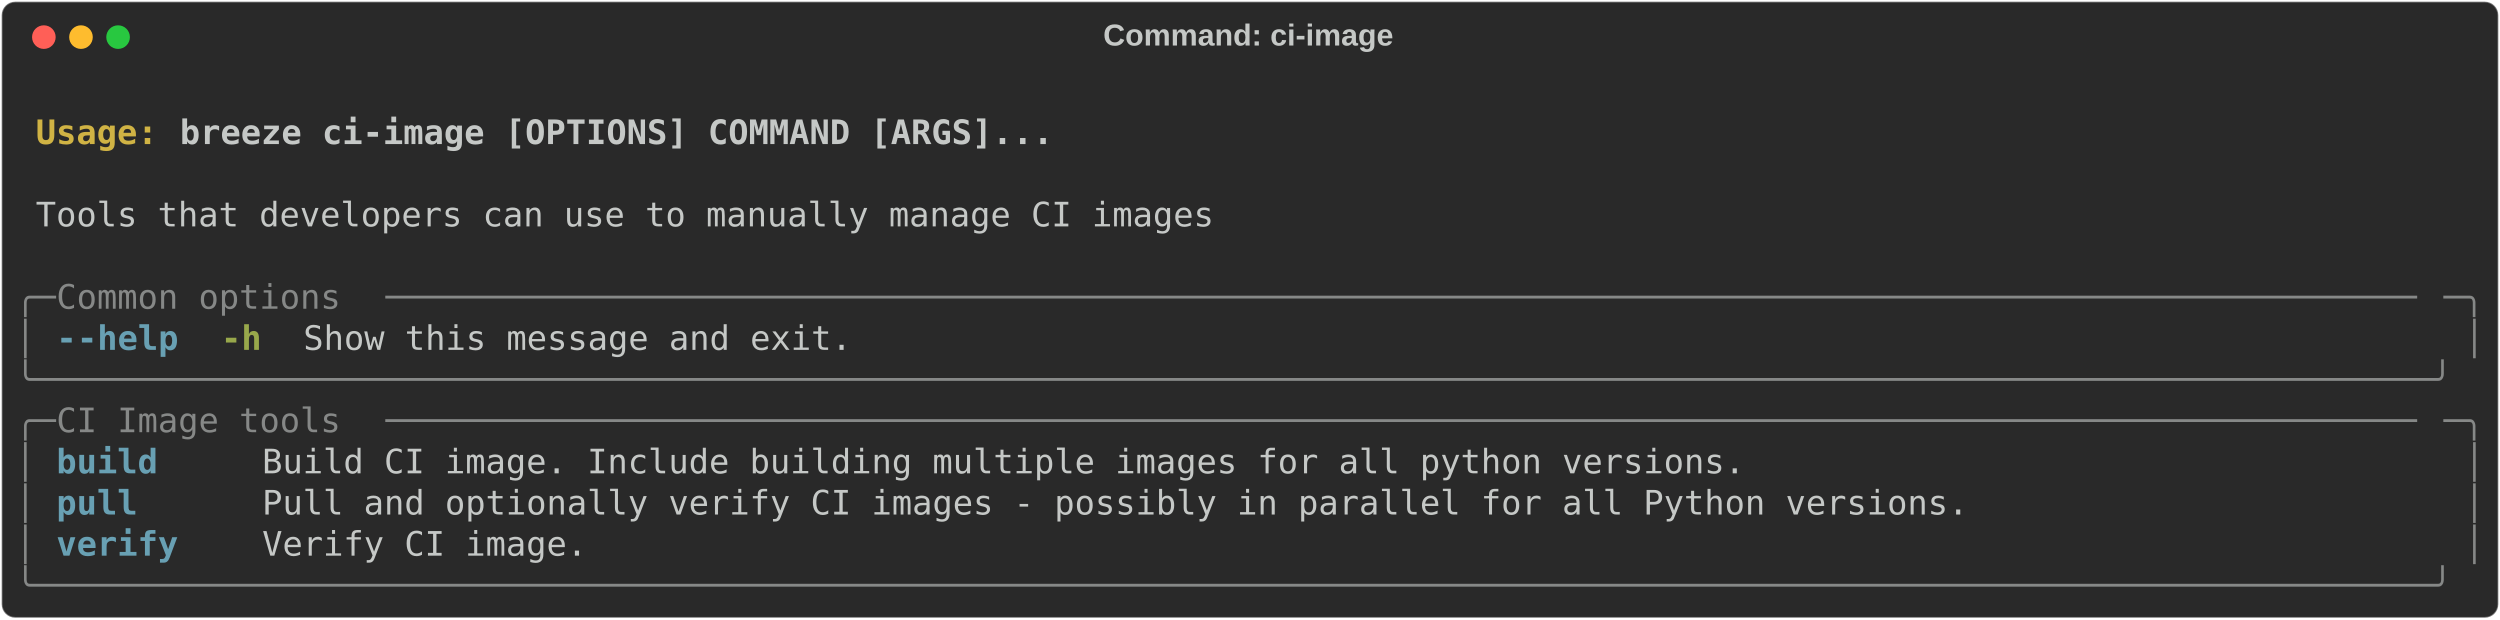
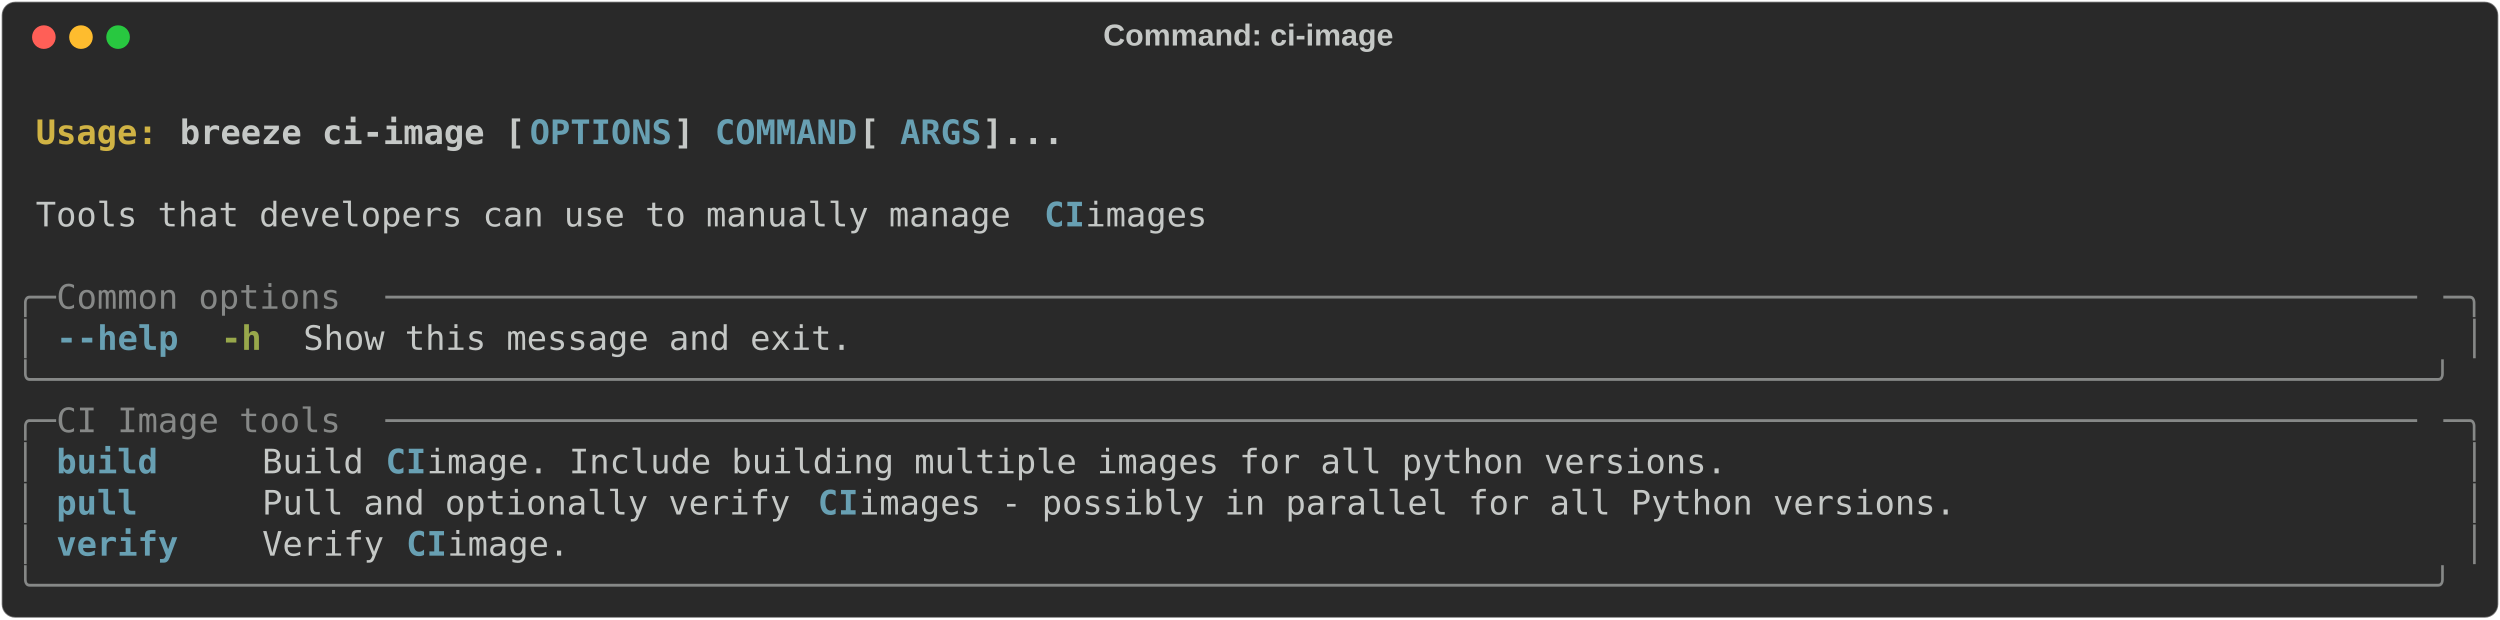
<svg xmlns="http://www.w3.org/2000/svg" class="rich-terminal" viewBox="0 0 1482 367.2">
  <style>

    @font-face {
        font-family: "Fira Code";
        src: local("FiraCode-Regular"),
                url("https://cdnjs.cloudflare.com/ajax/libs/firacode/6.2.0/woff2/FiraCode-Regular.woff2") format("woff2"),
                url("https://cdnjs.cloudflare.com/ajax/libs/firacode/6.2.0/woff/FiraCode-Regular.woff") format("woff");
        font-style: normal;
        font-weight: 400;
    }
    @font-face {
        font-family: "Fira Code";
        src: local("FiraCode-Bold"),
                url("https://cdnjs.cloudflare.com/ajax/libs/firacode/6.2.0/woff2/FiraCode-Bold.woff2") format("woff2"),
                url("https://cdnjs.cloudflare.com/ajax/libs/firacode/6.2.0/woff/FiraCode-Bold.woff") format("woff");
        font-style: bold;
        font-weight: 700;
    }

    .breeze-ci-image-matrix {
        font-family: Fira Code, monospace;
        font-size: 20px;
        line-height: 24.4px;
        font-variant-east-asian: full-width;
    }

    .breeze-ci-image-title {
        font-size: 18px;
        font-weight: bold;
        font-family: arial;
    }

    .breeze-ci-image-r1 { fill: #c5c8c6;font-weight: bold }
.breeze-ci-image-r2 { fill: #c5c8c6 }
.breeze-ci-image-r3 { fill: #d0b344;font-weight: bold }
- .breeze-ci-image-r4 { fill: #868887 }
- .breeze-ci-image-r5 { fill: #68a0b3;font-weight: bold }
+ .breeze-ci-image-r4 { fill: #68a0b3;font-weight: bold }
+ .breeze-ci-image-r5 { fill: #868887 }
.breeze-ci-image-r6 { fill: #98a84b;font-weight: bold }
    </style>
  <defs>
    <clipPath id="breeze-ci-image-clip-terminal">
      <rect x="0" y="0" width="1463.0" height="316.2" />
    </clipPath>
    <clipPath id="breeze-ci-image-line-0">
      <rect x="0" y="1.5" width="1464" height="24.65" />
    </clipPath>
    <clipPath id="breeze-ci-image-line-1">
      <rect x="0" y="25.9" width="1464" height="24.65" />
    </clipPath>
    <clipPath id="breeze-ci-image-line-2">
      <rect x="0" y="50.3" width="1464" height="24.65" />
    </clipPath>
    <clipPath id="breeze-ci-image-line-3">
      <rect x="0" y="74.7" width="1464" height="24.65" />
    </clipPath>
    <clipPath id="breeze-ci-image-line-4">
      <rect x="0" y="99.1" width="1464" height="24.65" />
    </clipPath>
    <clipPath id="breeze-ci-image-line-5">
      <rect x="0" y="123.5" width="1464" height="24.65" />
    </clipPath>
    <clipPath id="breeze-ci-image-line-6">
      <rect x="0" y="147.9" width="1464" height="24.65" />
    </clipPath>
    <clipPath id="breeze-ci-image-line-7">
      <rect x="0" y="172.3" width="1464" height="24.65" />
    </clipPath>
    <clipPath id="breeze-ci-image-line-8">
      <rect x="0" y="196.7" width="1464" height="24.65" />
    </clipPath>
    <clipPath id="breeze-ci-image-line-9">
      <rect x="0" y="221.1" width="1464" height="24.65" />
    </clipPath>
    <clipPath id="breeze-ci-image-line-10">
      <rect x="0" y="245.5" width="1464" height="24.65" />
    </clipPath>
    <clipPath id="breeze-ci-image-line-11">
      <rect x="0" y="269.9" width="1464" height="24.65" />
    </clipPath>
  </defs>
  <rect fill="#292929" stroke="rgba(255,255,255,0.35)" stroke-width="1" x="1" y="1" width="1480" height="365.2" rx="8" />
  <text class="breeze-ci-image-title" fill="#c5c8c6" text-anchor="middle" x="740" y="27">Command: ci-image</text>
  <g transform="translate(26,22)">
    <circle cx="0" cy="0" r="7" fill="#ff5f57" />
    <circle cx="22" cy="0" r="7" fill="#febc2e" />
    <circle cx="44" cy="0" r="7" fill="#28c840" />
  </g>
  <g transform="translate(9, 41)" clip-path="url(#breeze-ci-image-clip-terminal)">
    <g class="breeze-ci-image-matrix">
      <text class="breeze-ci-image-r2" x="1464" y="20" textLength="12.2" clip-path="url(#breeze-ci-image-line-0)">
</text>
      <text class="breeze-ci-image-r3" x="12.2" y="44.4" textLength="85.4" clip-path="url(#breeze-ci-image-line-1)">Usage: </text>
-       <text class="breeze-ci-image-r1" x="97.6" y="44.4" textLength="524.6" clip-path="url(#breeze-ci-image-line-1)">breeze ci-image [OPTIONS] COMMAND [ARGS]...</text>
+       <text class="breeze-ci-image-r1" x="97.6" y="44.4" textLength="207.4" clip-path="url(#breeze-ci-image-line-1)">breeze ci-image [</text>
+       <text class="breeze-ci-image-r4" x="305" y="44.4" textLength="85.4" clip-path="url(#breeze-ci-image-line-1)">OPTIONS</text>
+       <text class="breeze-ci-image-r1" x="390.4" y="44.4" textLength="24.4" clip-path="url(#breeze-ci-image-line-1)">] </text>
+       <text class="breeze-ci-image-r4" x="414.8" y="44.4" textLength="85.4" clip-path="url(#breeze-ci-image-line-1)">COMMAND</text>
+       <text class="breeze-ci-image-r1" x="500.2" y="44.4" textLength="24.4" clip-path="url(#breeze-ci-image-line-1)"> [</text>
+       <text class="breeze-ci-image-r4" x="524.6" y="44.4" textLength="48.8" clip-path="url(#breeze-ci-image-line-1)">ARGS</text>
+       <text class="breeze-ci-image-r1" x="573.4" y="44.4" textLength="48.8" clip-path="url(#breeze-ci-image-line-1)">]...</text>
      <text class="breeze-ci-image-r2" x="1464" y="44.4" textLength="12.2" clip-path="url(#breeze-ci-image-line-1)">
</text>
      <text class="breeze-ci-image-r2" x="1464" y="68.8" textLength="12.2" clip-path="url(#breeze-ci-image-line-2)">
</text>
-       <text class="breeze-ci-image-r2" x="12.2" y="93.2" textLength="707.6" clip-path="url(#breeze-ci-image-line-3)">Tools that developers can use to manually manage CI images</text>
+       <text class="breeze-ci-image-r2" x="12.2" y="93.2" textLength="597.8" clip-path="url(#breeze-ci-image-line-3)">Tools that developers can use to manually manage </text>
+       <text class="breeze-ci-image-r4" x="610" y="93.2" textLength="24.4" clip-path="url(#breeze-ci-image-line-3)">CI</text>
+       <text class="breeze-ci-image-r2" x="634.4" y="93.2" textLength="85.4" clip-path="url(#breeze-ci-image-line-3)"> images</text>
      <text class="breeze-ci-image-r2" x="1464" y="93.2" textLength="12.2" clip-path="url(#breeze-ci-image-line-3)">
</text>
      <text class="breeze-ci-image-r2" x="1464" y="117.6" textLength="12.2" clip-path="url(#breeze-ci-image-line-4)">
</text>
-       <text class="breeze-ci-image-r4" x="0" y="142" textLength="24.4" clip-path="url(#breeze-ci-image-line-5)">╭─</text>
-       <text class="breeze-ci-image-r4" x="24.4" y="142" textLength="195.2" clip-path="url(#breeze-ci-image-line-5)"> Common options </text>
-       <text class="breeze-ci-image-r4" x="219.6" y="142" textLength="1220" clip-path="url(#breeze-ci-image-line-5)">────────────────────────────────────────────────────────────────────────────────────────────────────</text>
-       <text class="breeze-ci-image-r4" x="1439.6" y="142" textLength="24.4" clip-path="url(#breeze-ci-image-line-5)">─╮</text>
+       <text class="breeze-ci-image-r5" x="0" y="142" textLength="24.4" clip-path="url(#breeze-ci-image-line-5)">╭─</text>
+       <text class="breeze-ci-image-r5" x="24.4" y="142" textLength="195.2" clip-path="url(#breeze-ci-image-line-5)"> Common options </text>
+       <text class="breeze-ci-image-r5" x="219.6" y="142" textLength="1220" clip-path="url(#breeze-ci-image-line-5)">────────────────────────────────────────────────────────────────────────────────────────────────────</text>
+       <text class="breeze-ci-image-r5" x="1439.6" y="142" textLength="24.4" clip-path="url(#breeze-ci-image-line-5)">─╮</text>
      <text class="breeze-ci-image-r2" x="1464" y="142" textLength="12.2" clip-path="url(#breeze-ci-image-line-5)">
</text>
-       <text class="breeze-ci-image-r4" x="0" y="166.4" textLength="12.2" clip-path="url(#breeze-ci-image-line-6)">│</text>
-       <text class="breeze-ci-image-r5" x="24.4" y="166.4" textLength="12.2" clip-path="url(#breeze-ci-image-line-6)">-</text>
-       <text class="breeze-ci-image-r5" x="36.6" y="166.4" textLength="61" clip-path="url(#breeze-ci-image-line-6)">-help</text>
+       <text class="breeze-ci-image-r5" x="0" y="166.4" textLength="12.2" clip-path="url(#breeze-ci-image-line-6)">│</text>
+       <text class="breeze-ci-image-r4" x="24.4" y="166.4" textLength="12.2" clip-path="url(#breeze-ci-image-line-6)">-</text>
+       <text class="breeze-ci-image-r4" x="36.6" y="166.4" textLength="61" clip-path="url(#breeze-ci-image-line-6)">-help</text>
      <text class="breeze-ci-image-r6" x="122" y="166.4" textLength="24.4" clip-path="url(#breeze-ci-image-line-6)">-h</text>
      <text class="breeze-ci-image-r2" x="170.8" y="166.4" textLength="329.4" clip-path="url(#breeze-ci-image-line-6)">Show this message and exit.</text>
-       <text class="breeze-ci-image-r4" x="1451.8" y="166.4" textLength="12.2" clip-path="url(#breeze-ci-image-line-6)">│</text>
+       <text class="breeze-ci-image-r5" x="1451.8" y="166.4" textLength="12.2" clip-path="url(#breeze-ci-image-line-6)">│</text>
      <text class="breeze-ci-image-r2" x="1464" y="166.4" textLength="12.2" clip-path="url(#breeze-ci-image-line-6)">
</text>
-       <text class="breeze-ci-image-r4" x="0" y="190.8" textLength="1464" clip-path="url(#breeze-ci-image-line-7)">╰──────────────────────────────────────────────────────────────────────────────────────────────────────────────────────╯</text>
+       <text class="breeze-ci-image-r5" x="0" y="190.8" textLength="1464" clip-path="url(#breeze-ci-image-line-7)">╰──────────────────────────────────────────────────────────────────────────────────────────────────────────────────────╯</text>
      <text class="breeze-ci-image-r2" x="1464" y="190.8" textLength="12.2" clip-path="url(#breeze-ci-image-line-7)">
</text>
-       <text class="breeze-ci-image-r4" x="0" y="215.2" textLength="24.4" clip-path="url(#breeze-ci-image-line-8)">╭─</text>
-       <text class="breeze-ci-image-r4" x="24.4" y="215.2" textLength="195.2" clip-path="url(#breeze-ci-image-line-8)"> CI Image tools </text>
-       <text class="breeze-ci-image-r4" x="219.6" y="215.2" textLength="1220" clip-path="url(#breeze-ci-image-line-8)">────────────────────────────────────────────────────────────────────────────────────────────────────</text>
-       <text class="breeze-ci-image-r4" x="1439.6" y="215.2" textLength="24.4" clip-path="url(#breeze-ci-image-line-8)">─╮</text>
+       <text class="breeze-ci-image-r5" x="0" y="215.2" textLength="24.4" clip-path="url(#breeze-ci-image-line-8)">╭─</text>
+       <text class="breeze-ci-image-r5" x="24.4" y="215.2" textLength="195.2" clip-path="url(#breeze-ci-image-line-8)"> CI Image tools </text>
+       <text class="breeze-ci-image-r5" x="219.6" y="215.2" textLength="1220" clip-path="url(#breeze-ci-image-line-8)">────────────────────────────────────────────────────────────────────────────────────────────────────</text>
+       <text class="breeze-ci-image-r5" x="1439.6" y="215.2" textLength="24.4" clip-path="url(#breeze-ci-image-line-8)">─╮</text>
      <text class="breeze-ci-image-r2" x="1464" y="215.2" textLength="12.2" clip-path="url(#breeze-ci-image-line-8)">
</text>
-       <text class="breeze-ci-image-r4" x="0" y="239.6" textLength="12.2" clip-path="url(#breeze-ci-image-line-9)">│</text>
-       <text class="breeze-ci-image-r5" x="24.4" y="239.6" textLength="97.6" clip-path="url(#breeze-ci-image-line-9)">build   </text>
-       <text class="breeze-ci-image-r2" x="146.4" y="239.6" textLength="1293.2" clip-path="url(#breeze-ci-image-line-9)">Build CI image. Include building multiple images for all python versions.                                 </text>
-       <text class="breeze-ci-image-r4" x="1451.8" y="239.6" textLength="12.2" clip-path="url(#breeze-ci-image-line-9)">│</text>
+       <text class="breeze-ci-image-r5" x="0" y="239.6" textLength="12.2" clip-path="url(#breeze-ci-image-line-9)">│</text>
+       <text class="breeze-ci-image-r4" x="24.4" y="239.6" textLength="97.6" clip-path="url(#breeze-ci-image-line-9)">build   </text>
+       <text class="breeze-ci-image-r2" x="146.4" y="239.6" textLength="73.2" clip-path="url(#breeze-ci-image-line-9)">Build </text>
+       <text class="breeze-ci-image-r4" x="219.6" y="239.6" textLength="24.4" clip-path="url(#breeze-ci-image-line-9)">CI</text>
+       <text class="breeze-ci-image-r2" x="244" y="239.6" textLength="1195.6" clip-path="url(#breeze-ci-image-line-9)"> image. Include building multiple images for all python versions.                                 </text>
+       <text class="breeze-ci-image-r5" x="1451.8" y="239.6" textLength="12.2" clip-path="url(#breeze-ci-image-line-9)">│</text>
      <text class="breeze-ci-image-r2" x="1464" y="239.6" textLength="12.2" clip-path="url(#breeze-ci-image-line-9)">
</text>
-       <text class="breeze-ci-image-r4" x="0" y="264" textLength="12.2" clip-path="url(#breeze-ci-image-line-10)">│</text>
-       <text class="breeze-ci-image-r5" x="24.4" y="264" textLength="97.6" clip-path="url(#breeze-ci-image-line-10)">pull    </text>
-       <text class="breeze-ci-image-r2" x="146.4" y="264" textLength="1293.2" clip-path="url(#breeze-ci-image-line-10)">Pull and optionally verify CI images - possibly in parallel for all Python versions.                      </text>
-       <text class="breeze-ci-image-r4" x="1451.8" y="264" textLength="12.2" clip-path="url(#breeze-ci-image-line-10)">│</text>
+       <text class="breeze-ci-image-r5" x="0" y="264" textLength="12.2" clip-path="url(#breeze-ci-image-line-10)">│</text>
+       <text class="breeze-ci-image-r4" x="24.4" y="264" textLength="97.6" clip-path="url(#breeze-ci-image-line-10)">pull    </text>
+       <text class="breeze-ci-image-r2" x="146.4" y="264" textLength="329.4" clip-path="url(#breeze-ci-image-line-10)">Pull and optionally verify </text>
+       <text class="breeze-ci-image-r4" x="475.8" y="264" textLength="24.4" clip-path="url(#breeze-ci-image-line-10)">CI</text>
+       <text class="breeze-ci-image-r2" x="500.2" y="264" textLength="939.4" clip-path="url(#breeze-ci-image-line-10)"> images - possibly in parallel for all Python versions.                      </text>
+       <text class="breeze-ci-image-r5" x="1451.8" y="264" textLength="12.2" clip-path="url(#breeze-ci-image-line-10)">│</text>
      <text class="breeze-ci-image-r2" x="1464" y="264" textLength="12.2" clip-path="url(#breeze-ci-image-line-10)">
</text>
-       <text class="breeze-ci-image-r4" x="0" y="288.4" textLength="12.2" clip-path="url(#breeze-ci-image-line-11)">│</text>
-       <text class="breeze-ci-image-r5" x="24.4" y="288.4" textLength="97.6" clip-path="url(#breeze-ci-image-line-11)">verify  </text>
-       <text class="breeze-ci-image-r2" x="146.4" y="288.4" textLength="1293.2" clip-path="url(#breeze-ci-image-line-11)">Verify CI image.                                                                                          </text>
-       <text class="breeze-ci-image-r4" x="1451.8" y="288.4" textLength="12.2" clip-path="url(#breeze-ci-image-line-11)">│</text>
+       <text class="breeze-ci-image-r5" x="0" y="288.4" textLength="12.2" clip-path="url(#breeze-ci-image-line-11)">│</text>
+       <text class="breeze-ci-image-r4" x="24.4" y="288.4" textLength="97.6" clip-path="url(#breeze-ci-image-line-11)">verify  </text>
+       <text class="breeze-ci-image-r2" x="146.4" y="288.4" textLength="85.4" clip-path="url(#breeze-ci-image-line-11)">Verify </text>
+       <text class="breeze-ci-image-r4" x="231.8" y="288.4" textLength="24.4" clip-path="url(#breeze-ci-image-line-11)">CI</text>
+       <text class="breeze-ci-image-r2" x="256.2" y="288.4" textLength="1183.4" clip-path="url(#breeze-ci-image-line-11)"> image.                                                                                          </text>
+       <text class="breeze-ci-image-r5" x="1451.8" y="288.4" textLength="12.2" clip-path="url(#breeze-ci-image-line-11)">│</text>
      <text class="breeze-ci-image-r2" x="1464" y="288.4" textLength="12.2" clip-path="url(#breeze-ci-image-line-11)">
</text>
-       <text class="breeze-ci-image-r4" x="0" y="312.8" textLength="1464" clip-path="url(#breeze-ci-image-line-12)">╰──────────────────────────────────────────────────────────────────────────────────────────────────────────────────────╯</text>
+       <text class="breeze-ci-image-r5" x="0" y="312.8" textLength="1464" clip-path="url(#breeze-ci-image-line-12)">╰──────────────────────────────────────────────────────────────────────────────────────────────────────────────────────╯</text>
      <text class="breeze-ci-image-r2" x="1464" y="312.8" textLength="12.2" clip-path="url(#breeze-ci-image-line-12)">
</text>
    </g>
  </g>
</svg>
